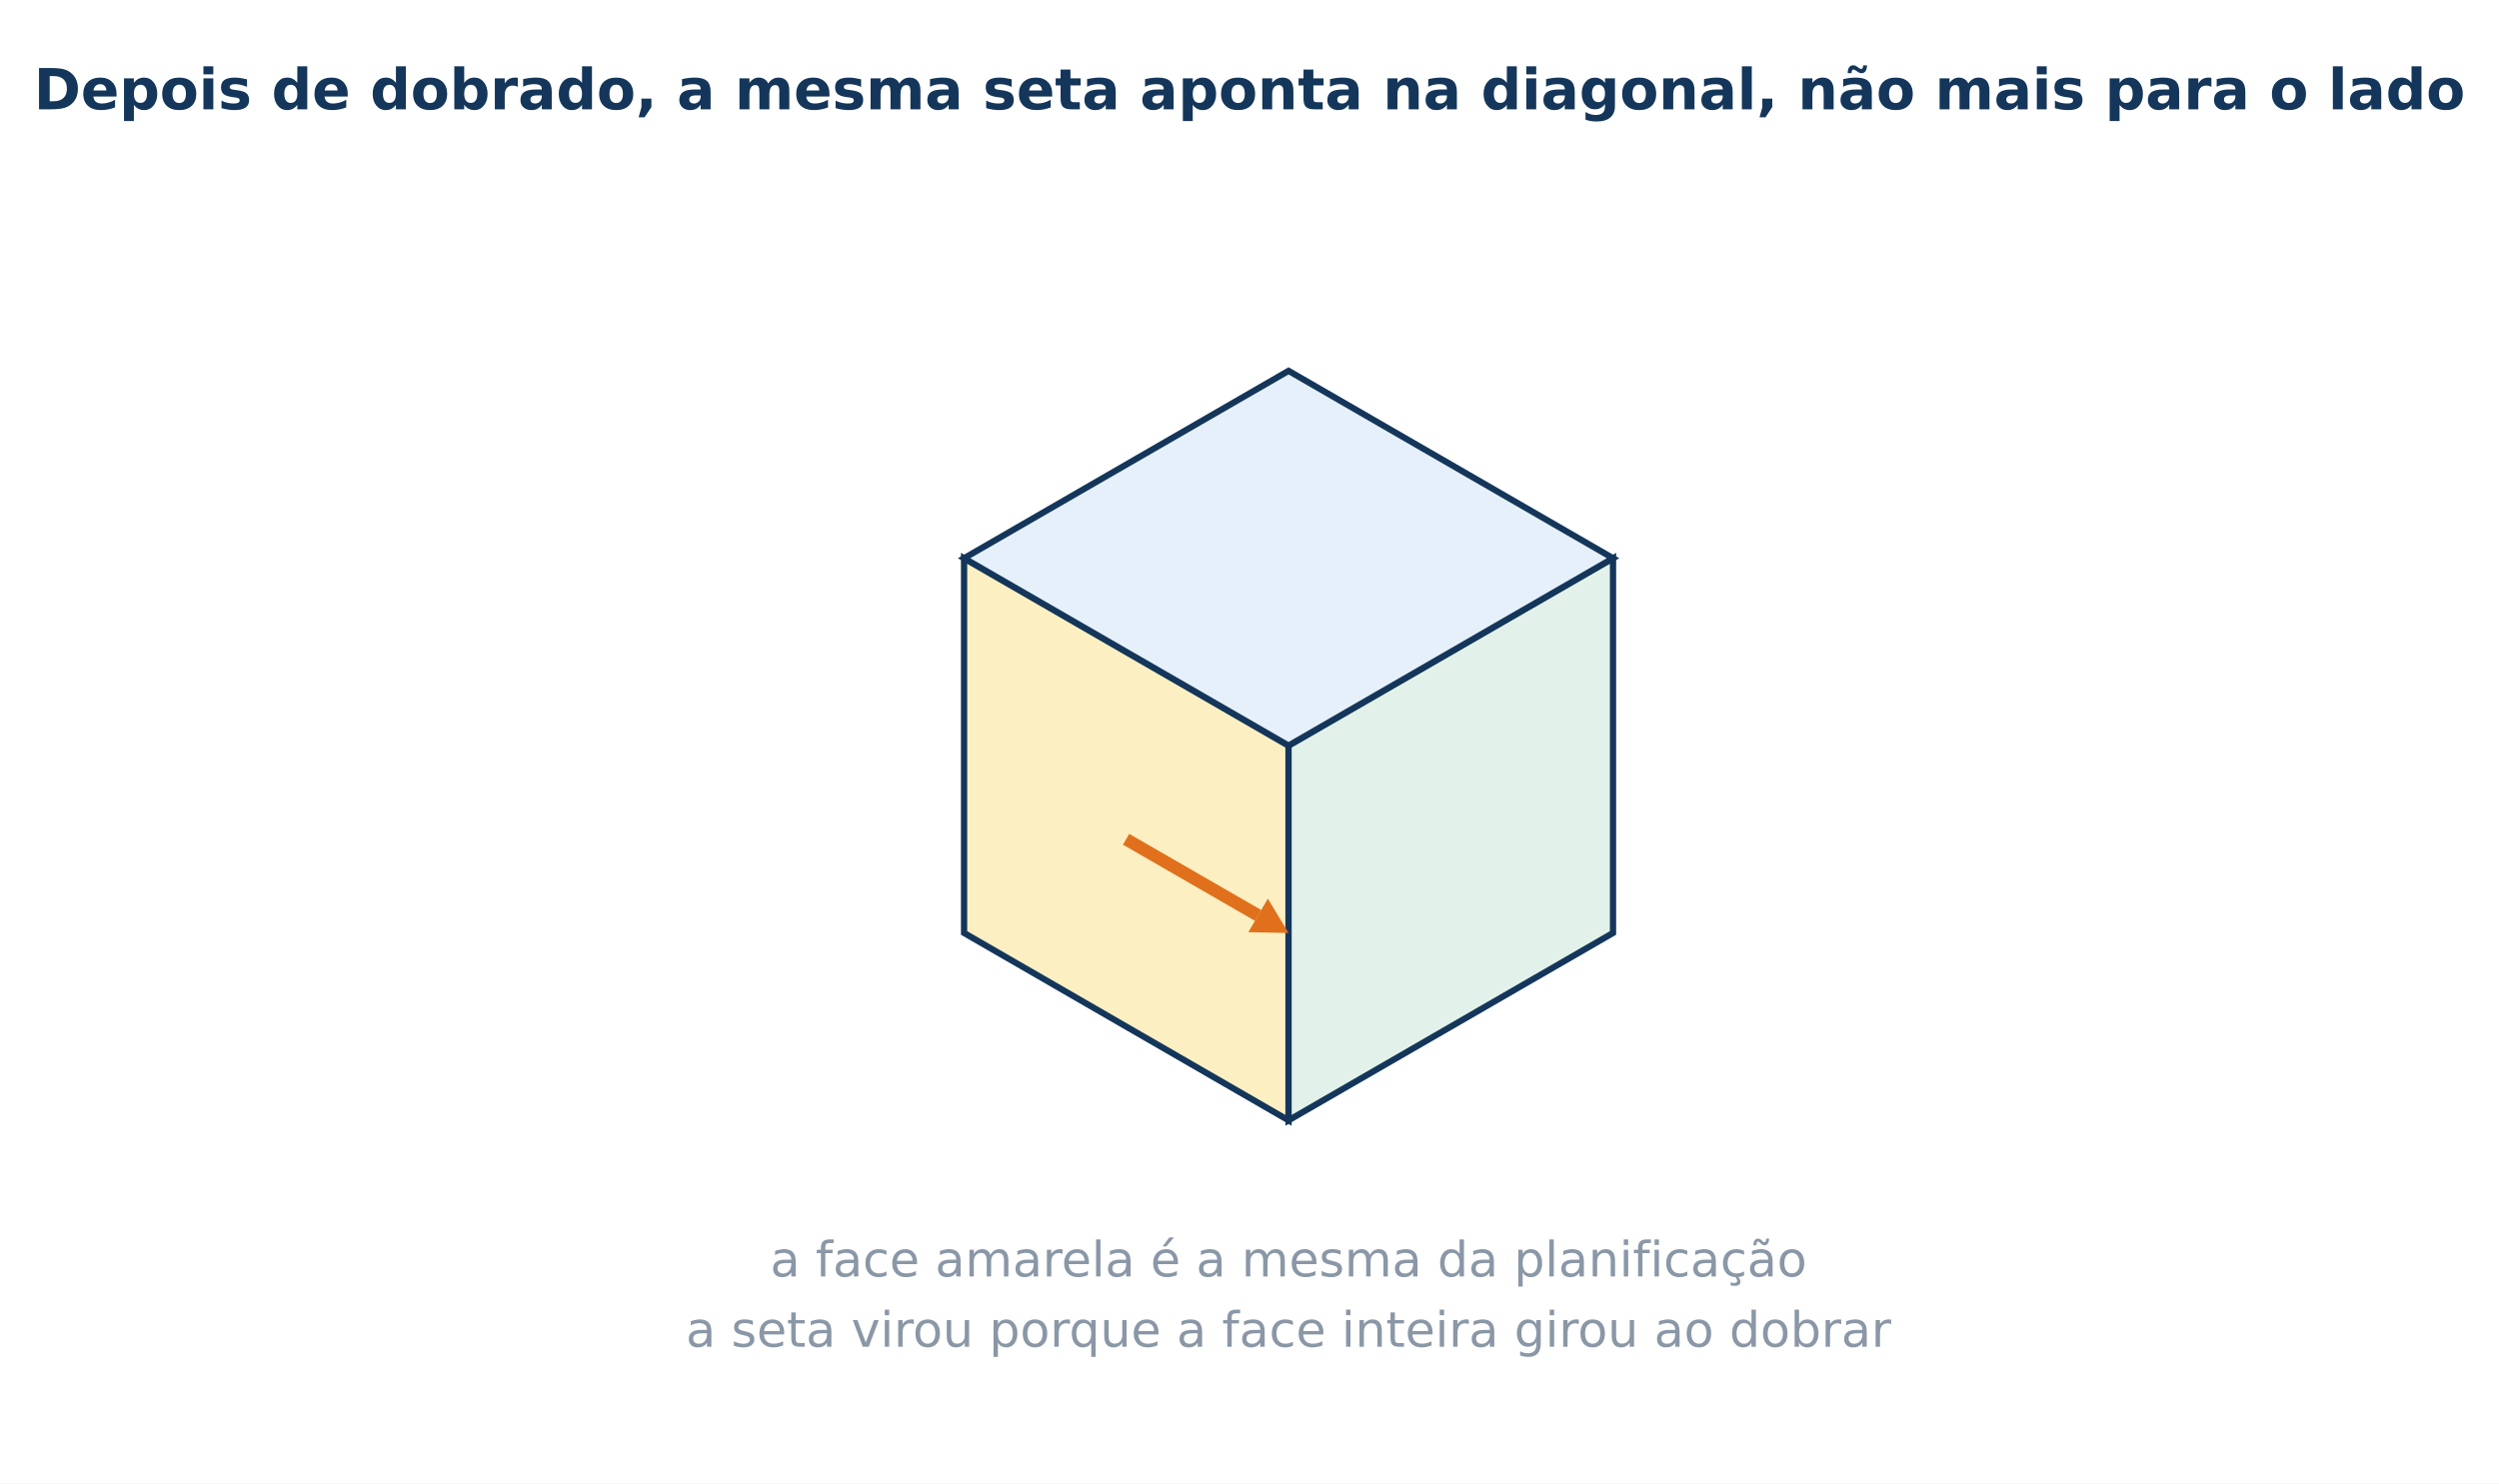
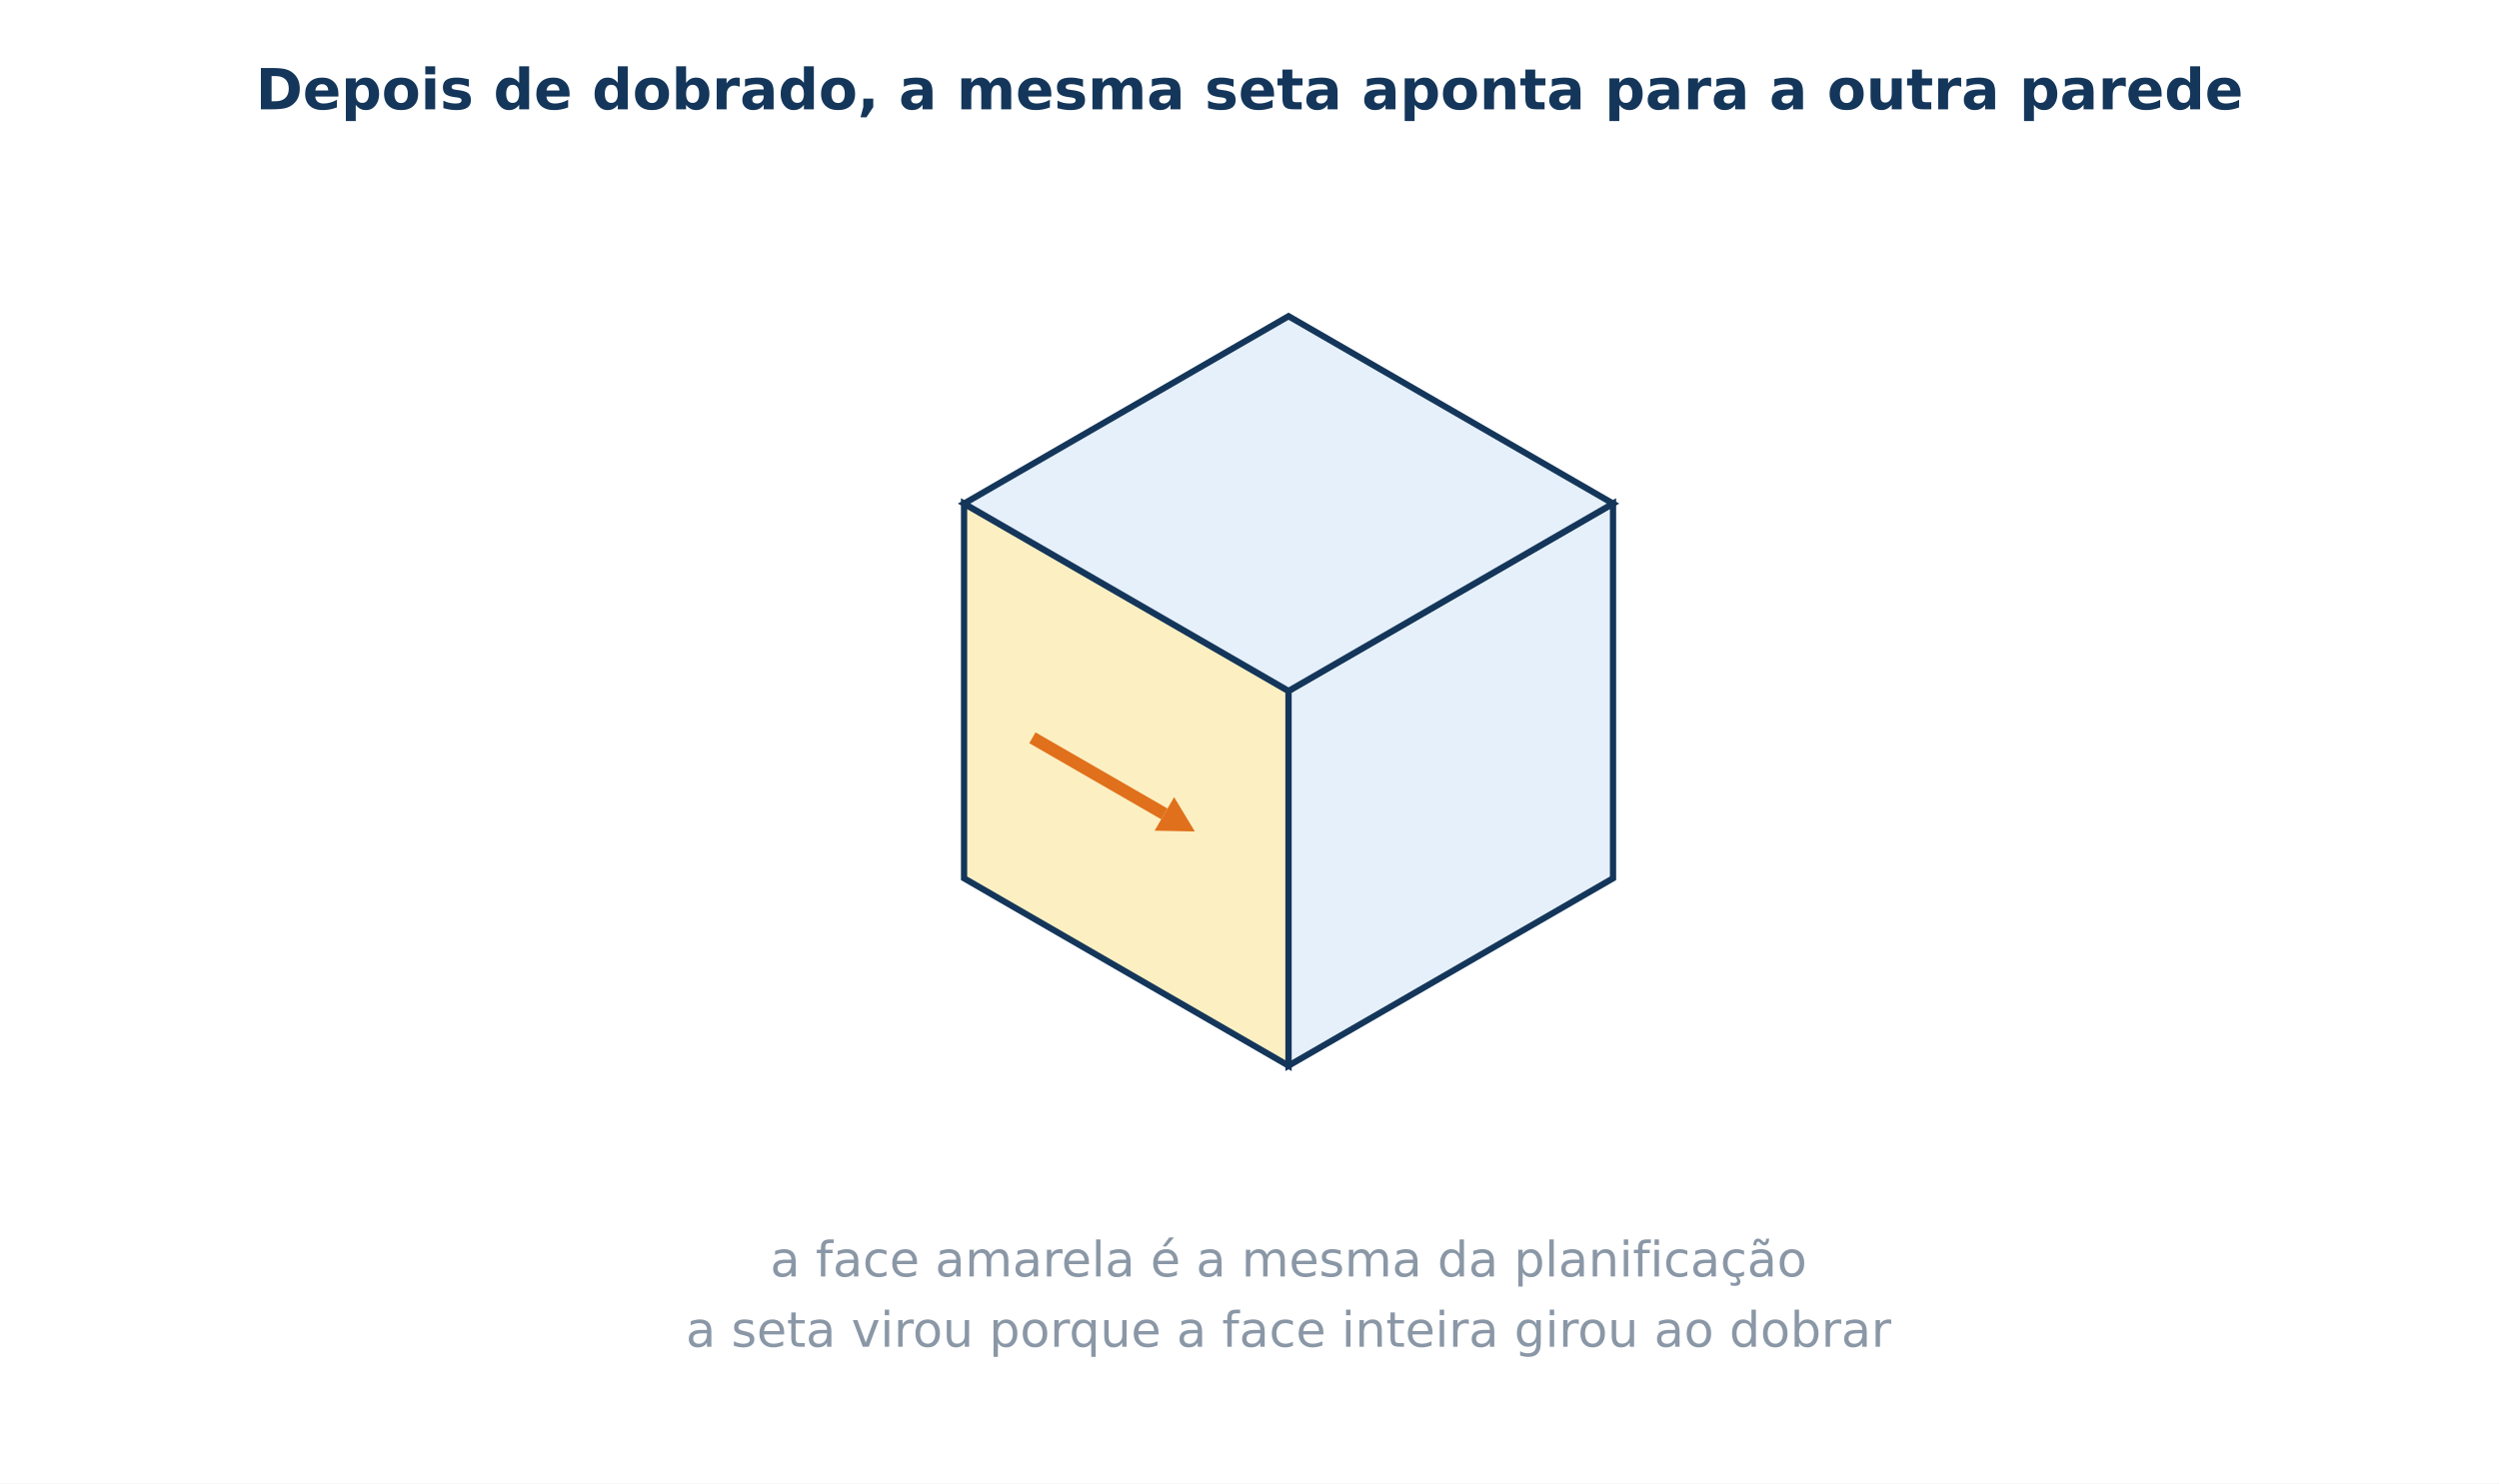
- <svg xmlns="http://www.w3.org/2000/svg" viewBox="0 0 640 380">
-   <rect width="640" height="380" fill="white" />
-   <text x="320.0" y="28.0" font-family="DejaVu Sans" font-size="14.5" font-weight="bold" fill="#14365A" text-anchor="middle">Depois de dobrado, a mesma seta aponta na diagonal, não mais para o lado</text>
-   <polygon points="246.9,143.0 330.0,191.0 330.0,287.0 246.9,239.0" fill="#FCEFC2" stroke="#14365A" stroke-width="1.6" />
-   <polygon points="413.1,143.0 330.0,191.0 330.0,287.0 413.1,239.0" fill="#E2F2EA" stroke="#14365A" stroke-width="1.6" />
-   <polygon points="330.0,95.0 413.1,143.0 330.0,191.0 246.9,143.0" fill="#E6F0FA" stroke="#14365A" stroke-width="1.6" />
-   <line x1="288.4" y1="215.0" x2="322.2" y2="234.5" stroke="#E0701B" stroke-width="3.2" />
-   <polygon points="330.0,239.0 324.7,230.2 319.7,238.8" fill="#E0701B" />
-   <text x="330.0" y="327.0" font-family="DejaVu Sans" font-size="12.5" font-weight="normal" fill="#8A97A6" text-anchor="middle">a face amarela é a mesma da planificação</text>
-   <text x="330.0" y="345.0" font-family="DejaVu Sans" font-size="12.5" font-weight="normal" fill="#8A97A6" text-anchor="middle">a seta virou porque a face inteira girou ao dobrar</text>
+ <svg xmlns="http://www.w3.org/2000/svg" viewBox="0 0 640 380" version="1.1" id="svg5">
+   <defs id="defs5" />
+   <rect width="640" height="380" fill="white" id="rect1" />
+   <text x="320" y="28" font-family="'DejaVu Sans'" font-size="14.5px" font-weight="bold" fill="#14365a" text-anchor="middle" id="text1">Depois de dobrado, a mesma seta aponta para a outra parede</text>
+   <g id="g6" transform="translate(0,-14)">
+     <polygon points="246.9,239 246.9,143 330,191 330,287 " fill="#fcefc2" stroke="#14365a" stroke-width="1.6" id="polygon1" />
+     <polygon points="413.1,239 413.1,143 330,191 330,287 " fill="#E2F2EA" stroke="#14365a" stroke-width="1.6" id="polygon2" style="fill:#e6f0fa;fill-opacity:1" />
+     <polygon points="246.9,143 330,95 413.1,143 330,191 " fill="#e6f0fa" stroke="#14365a" stroke-width="1.6" id="polygon3" />
+     <line x1="264.4" y1="203" x2="298.2" y2="222.5" stroke="#e0701b" stroke-width="3.2" id="line3" />
+     <polygon points="319.7,238.8 330,239 324.7,230.2 " fill="#e0701b" id="polygon4" transform="translate(-24,-12)" />
+   </g>
+   <text x="330.0" y="327.0" font-family="DejaVu Sans" font-size="12.5" font-weight="normal" fill="#8A97A6" text-anchor="middle" id="text4">a face amarela é a mesma da planificação</text>
+   <text x="330.0" y="345.0" font-family="DejaVu Sans" font-size="12.5" font-weight="normal" fill="#8A97A6" text-anchor="middle" id="text5">a seta virou porque a face inteira girou ao dobrar</text>
+   <text xml:space="preserve" style="text-align:start;writing-mode:lr-tb;direction:ltr;text-anchor:start;fill:#e6f0fa;fill-opacity:1;stroke:#ffff31;stroke-width:6" x="273.624" y="-109.727" id="text6">
+     <tspan id="tspan5" x="273.624" y="-109.727">'</tspan>
+   </text>
</svg>
